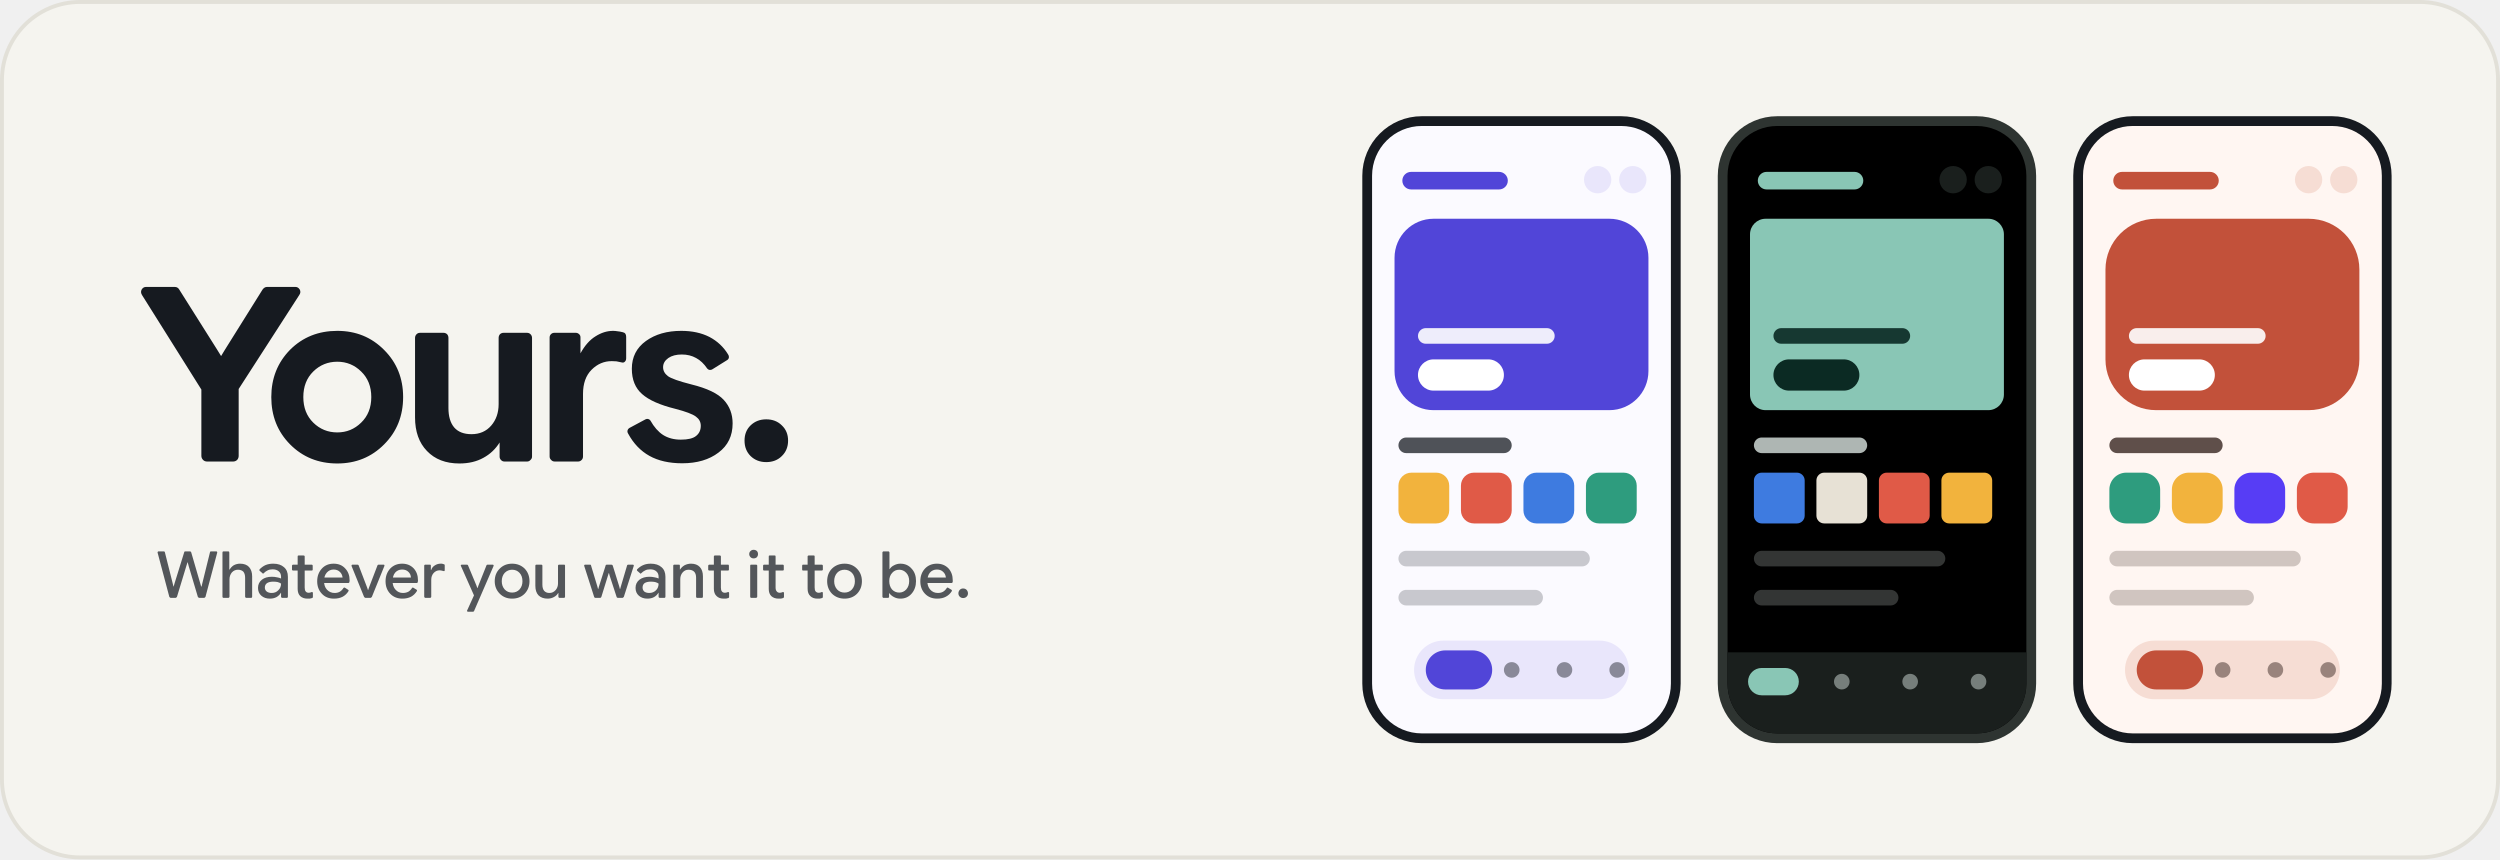
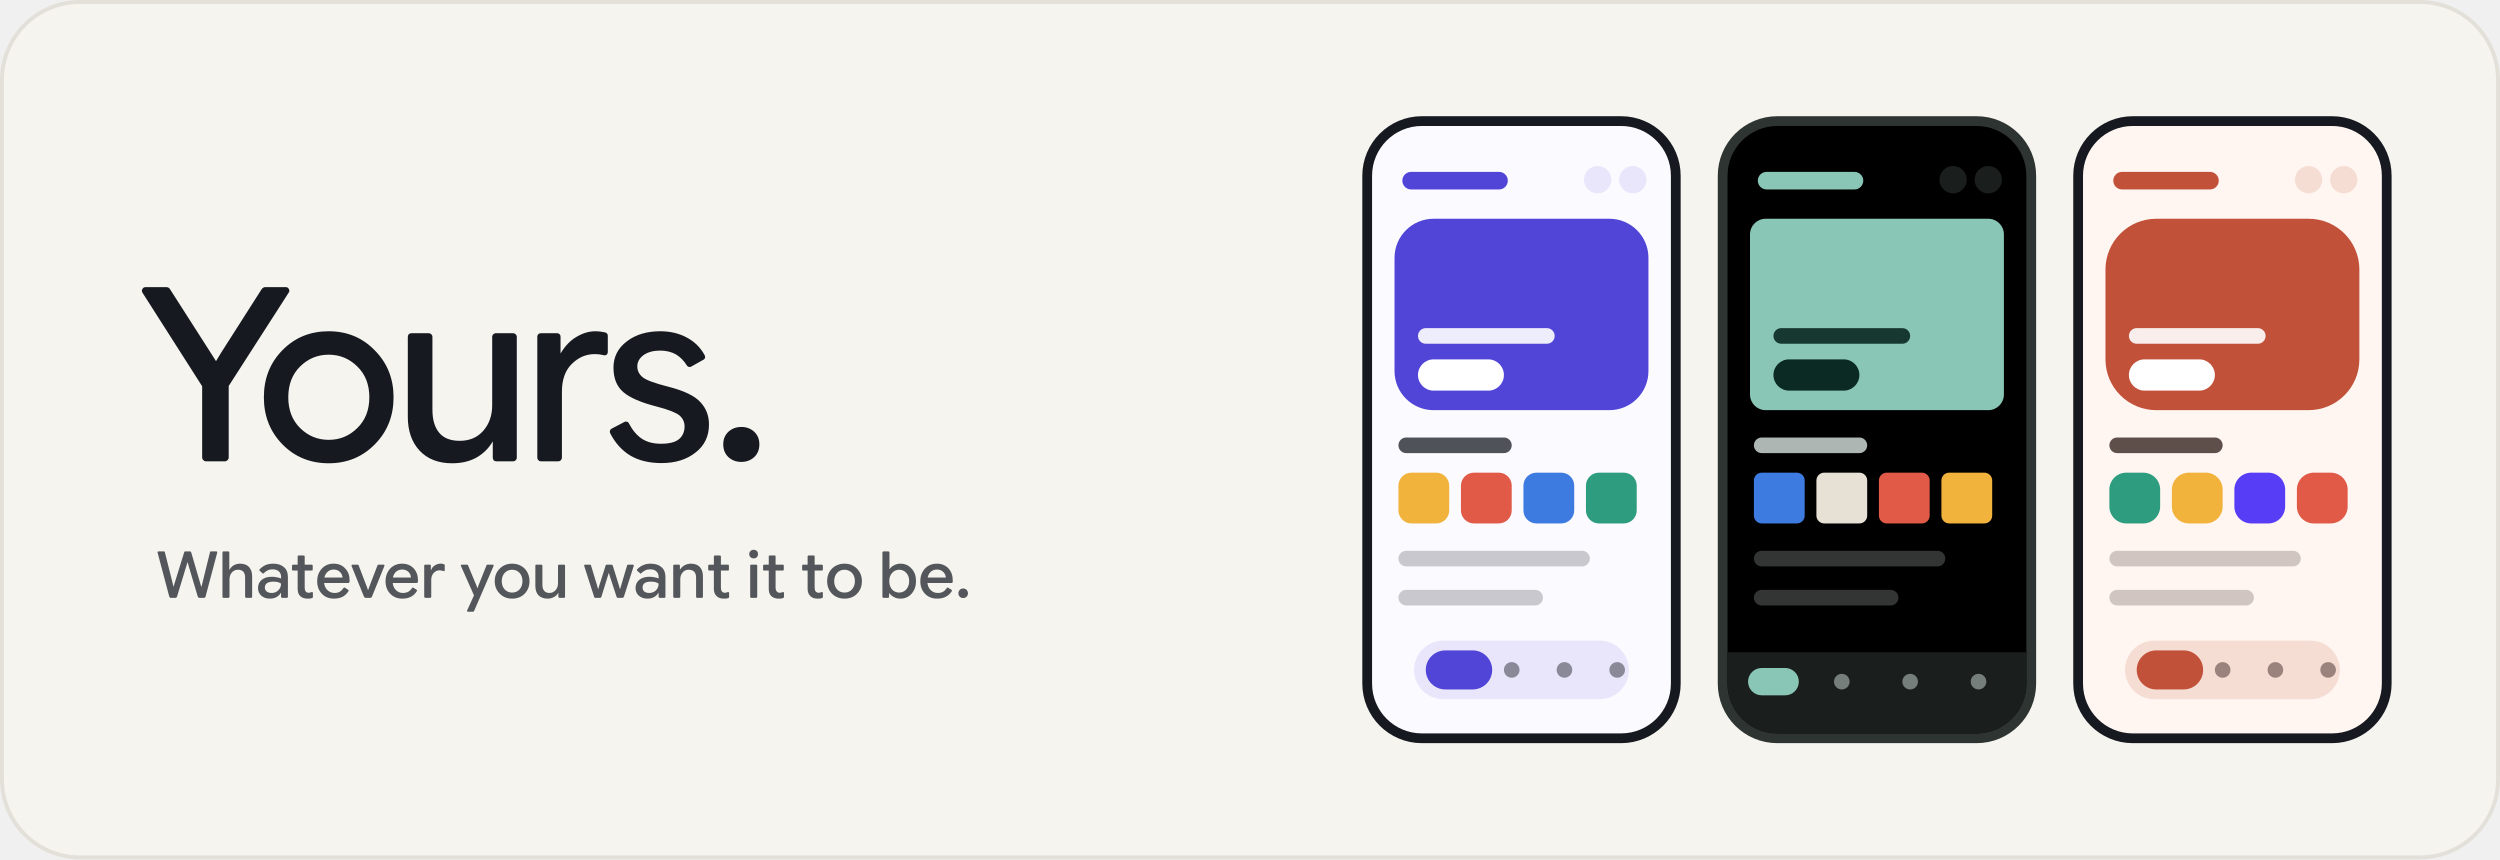
<svg xmlns="http://www.w3.org/2000/svg" width="1280" height="440" viewBox="0 0 1280 440" role="img" aria-label="Yours. Whatever you want it to be.">
  <style>
.p1,.p2,.p3{animation:float 7.5s ease-in-out infinite}
.p2{animation-delay:-2.5s}.p3{animation-delay:-5s}
@keyframes float{0%,100%{transform:translateY(0)}50%{transform:translateY(-10px)}}
@media (prefers-reduced-motion: reduce){*{animation:none!important}}</style>
  <rect x="1" y="1" width="1278" height="438" rx="40" fill="#F5F4EF" stroke="#E2E0D8" stroke-width="2" />
-   <path fill="#161A20" d="M103.7 200.4 72.8 151.2Q71.8 149.7 72.5 148.3Q73.3 146.9 74.8 146.9H89.4Q90.3 146.9 90.9 147.3Q91.5 147.7 91.8 148.3L111.1 178.9L113.2 182.3L115.2 179L134.4 148.3Q134.8 147.7 135.4 147.3Q136 146.9 136.8 146.9H151.2Q152.7 146.9 153.5 148.3Q154.2 149.7 153.2 151.1L121.4 200.4ZM106 236.3Q104.8 236.3 104 235.5Q103.1 234.6 103.1 233.4V192.5H122.2V233.4Q122.2 234.6 121.4 235.5Q120.5 236.3 119.4 236.3ZM172.7 237.3Q158.2 237.3 148.5 227.5Q138.9 217.8 138.9 203.3Q138.9 188.9 148.5 179.1Q158.2 169.4 172.7 169.4Q187 169.4 196.7 179.2Q206.4 188.9 206.4 203.3Q206.4 217.8 196.7 227.5Q187 237.3 172.7 237.3ZM172.7 221.4Q179.8 221.4 184.9 216.4Q190.1 211.4 190.1 203.3Q190.1 195.2 184.9 190.2Q179.8 185.2 172.7 185.2Q165.5 185.2 160.4 190.2Q155.3 195.2 155.3 203.3Q155.3 211.4 160.4 216.4Q165.5 221.4 172.7 221.4ZM235.2 237.3Q224.7 237.3 218.6 230.9Q212.5 224.6 212.5 213.7V173Q212.5 171.9 213.3 171.1Q214 170.4 215.1 170.4H227.1Q228.1 170.4 228.9 171.1Q229.6 171.9 229.6 173V208.9Q229.6 215.3 232.5 218.8Q235.5 222.3 241.4 222.3Q247.7 222.3 251.5 217.9Q255.3 213.5 255.3 206.9V173Q255.3 171.9 256 171.1Q256.8 170.4 257.8 170.4H269.8Q270.9 170.4 271.6 171.1Q272.4 171.9 272.4 173V233.8Q272.4 234.8 271.6 235.5Q270.9 236.3 269.9 236.3H258.3Q257.2 236.3 256.5 235.5Q255.8 234.8 255.8 233.8V219.6L262.6 226.4H255.9Q252.7 231.6 247.5 234.4Q242.3 237.3 235.2 237.3ZM284 236.3Q282.9 236.3 282.2 235.5Q281.4 234.8 281.4 233.7V172.8Q281.4 171.8 282.1 171.1Q282.8 170.4 283.8 170.4H294.8Q295.8 170.4 296.5 171.1Q297.2 171.7 297.2 172.7V182.2L296.1 180.9H297.2Q300.5 174.9 304.9 172.2Q309.3 169.4 313.9 169.4Q315 169.4 316.1 169.6Q317.3 169.7 318.9 170.1Q319.8 170.3 320.2 170.9Q320.6 171.5 320.6 172.5V183.4Q320.6 184.5 320 185.1Q319.4 185.8 318.5 185.6Q316.9 185.2 315.6 185Q314.3 184.9 313.2 184.9Q307.3 184.9 302.9 189.3Q298.5 193.7 298.5 201.7V233.7Q298.5 234.8 297.8 235.5Q297 236.3 296 236.3ZM349.3 237.2Q339.3 237.2 332.5 233.4Q325.7 229.6 321.6 222Q321.1 221.2 321.3 220.4Q321.5 219.6 322.3 219.1L330.5 214.7Q331.1 214.4 331.8 214.5Q332.6 214.7 333 215.3Q335.8 220.3 339.5 222.7Q343.3 225.1 348.6 225.1Q354.1 225.1 356.4 223.2Q358.8 221.3 358.8 218Q358.8 215.1 356.3 213.3Q353.8 211.4 345.7 209.3Q334 206.4 328.8 201.8Q323.5 197.2 323.5 188.8Q323.5 179.8 330.7 174.6Q337.9 169.4 348.8 169.4Q357.1 169.4 363.2 172.5Q369.3 175.7 372.8 181.5Q373.3 182.2 373.2 183Q373.1 183.8 372.4 184.3L364.7 189.1Q364.1 189.5 363.3 189.4Q362.6 189.3 362.1 188.7Q359.6 185 356.4 183.3Q353.2 181.5 349.1 181.5Q344.8 181.5 342.2 183.3Q339.5 185.2 339.5 188Q339.5 190.7 342 192.6Q344.5 194.4 353.9 196.8Q366.1 199.8 370.6 204.8Q375.1 209.7 375.1 216.8Q375.1 226.3 367.9 231.7Q360.7 237.2 349.3 237.2ZM392.3 236.6Q387.5 236.6 384.3 233.5Q381.2 230.4 381.2 225.6Q381.2 220.8 384.3 217.8Q387.5 214.7 392.3 214.7Q397.2 214.7 400.3 217.8Q403.5 220.8 403.5 225.6Q403.5 230.4 400.3 233.5Q397.2 236.6 392.3 236.6Z" />
+   <path fill="#161A20" d="M104.1 198.7 73.1 150.1Q72.3 149 72.9 148Q73.4 147 74.6 147H85.2Q85.8 147 86.3 147.3Q86.7 147.5 87 148L107.8 180.5L110.6 184.9L113.2 180.6L134 148Q134.3 147.6 134.8 147.3Q135.2 147 135.8 147H146.3Q147.4 147 147.9 148Q148.5 149 147.7 150L116.4 198.7ZM105.6 236.2Q104.7 236.2 104.1 235.6Q103.5 235 103.5 234.2V192.3H117.1V234.2Q117.1 235 116.5 235.6Q115.9 236.2 115.1 236.2ZM168.3 237.2Q154.1 237.2 144.6 227.5Q135.1 217.8 135.1 203.4Q135.1 189 144.6 179.3Q154.1 169.6 168.3 169.6Q182.4 169.6 191.9 179.4Q201.5 189.1 201.5 203.4Q201.5 217.8 191.9 227.5Q182.4 237.2 168.3 237.2ZM168.3 225.2Q176.8 225.2 182.9 219.2Q189.1 213.2 189.1 203.4Q189.1 193.6 182.9 187.6Q176.8 181.6 168.3 181.6Q159.8 181.6 153.7 187.6Q147.6 193.6 147.6 203.4Q147.6 213.2 153.7 219.2Q159.8 225.2 168.3 225.2ZM231.5 237.2Q220.9 237.2 214.8 230.7Q208.8 224.2 208.8 213.4V172.5Q208.8 171.7 209.3 171.1Q209.9 170.6 210.7 170.6H219.5Q220.2 170.6 220.8 171.1Q221.4 171.7 221.4 172.5V209.7Q221.4 217.5 224.9 221.6Q228.3 225.7 235.4 225.7Q242.9 225.7 247.4 220.6Q252 215.4 252 207.4V172.5Q252 171.7 252.6 171.1Q253.1 170.6 253.9 170.6H262.7Q263.4 170.6 264 171.1Q264.6 171.7 264.6 172.5V234.3Q264.6 235.1 264 235.7Q263.5 236.2 262.7 236.2H254.1Q253.4 236.2 252.8 235.7Q252.3 235.1 252.3 234.3V220.7L257.6 226H252.3Q249.2 231.3 243.9 234.3Q238.7 237.2 231.5 237.2ZM277 236.2Q276.2 236.2 275.7 235.7Q275.1 235.1 275.1 234.3V172.4Q275.1 171.7 275.6 171.1Q276.2 170.6 276.9 170.6H285.2Q286 170.6 286.5 171.1Q287 171.6 287 172.3V181.9L286.3 181H287Q290.5 175.1 295.3 172.4Q300 169.6 304.9 169.6Q305.8 169.6 306.8 169.7Q307.9 169.8 309.8 170.2Q310.5 170.3 310.8 170.8Q311.2 171.2 311.2 172V180.2Q311.2 181 310.7 181.5Q310.2 182 309.4 181.9Q307.8 181.6 306.6 181.4Q305.3 181.3 304.5 181.3Q297.8 181.3 292.7 186.4Q287.7 191.4 287.7 200.5V234.3Q287.7 235.1 287.1 235.7Q286.6 236.2 285.8 236.2ZM338.7 237.1Q329.3 237.1 322.8 233.3Q316.3 229.4 312.4 221.8Q312.1 221.1 312.3 220.5Q312.5 219.8 313.1 219.5L319.8 216Q320.3 215.7 320.9 215.9Q321.6 216 321.9 216.6Q324.7 222 328.6 224.6Q332.5 227.2 338.4 227.2Q344.9 227.2 347.7 224.8Q350.5 222.4 350.5 218.3Q350.5 215 347.9 212.7Q345.2 210.5 336.4 208.2Q324.2 205.1 319.2 200.8Q314.1 196.5 314.1 188.2Q314.1 180 320.9 174.8Q327.7 169.6 338 169.6Q345.8 169.6 351.8 172.9Q357.7 176.1 360.8 181.9Q361.1 182.5 361 183.2Q360.8 183.8 360.3 184.1L353.9 187.7Q353.4 188 352.8 187.9Q352.3 187.8 351.8 187.3Q349.4 183.4 346 181.4Q342.5 179.5 338 179.5Q332.8 179.5 329.5 181.8Q326.3 184.2 326.3 187.6Q326.3 190.9 329.1 193.2Q331.9 195.4 342.2 198Q354.3 201.1 358.6 205.9Q363 210.6 363 217.3Q363 226.4 356.1 231.7Q349.3 237.1 338.7 237.1ZM379.6 236.5Q375.6 236.5 372.9 234Q370.3 231.5 370.3 227.5Q370.3 223.6 372.9 221.1Q375.6 218.6 379.6 218.6Q383.5 218.6 386.2 221.1Q388.8 223.6 388.8 227.5Q388.8 231.5 386.2 234Q383.5 236.5 379.6 236.5Z" />
  <path fill="#161A20" fill-opacity="0.72" d="M87.4 306.1Q87.2 306.1 87 305.9Q86.8 305.8 86.7 305.6L80.7 283Q80.6 282.7 80.8 282.5Q80.9 282.3 81.2 282.3H83.9Q84.1 282.3 84.2 282.4Q84.4 282.6 84.4 282.7L88.4 298.6L88.8 300.3H88.9L89.4 298.6L94.3 282.8Q94.3 282.6 94.5 282.4Q94.7 282.3 94.9 282.3H97.3Q97.5 282.3 97.6 282.4Q97.8 282.6 97.9 282.8L102.5 298.6L103 300.3H103.2L103.6 298.6L107.5 282.8Q107.5 282.6 107.7 282.4Q107.8 282.3 108 282.3H110.7Q111 282.3 111.1 282.5Q111.3 282.7 111.2 283L105.2 305.6Q105.1 305.8 104.9 305.9Q104.7 306.1 104.5 306.1H102Q101.7 306.1 101.6 305.9Q101.4 305.8 101.3 305.6L96.6 289.8L96.1 287.9H96L95.4 289.8L90.6 305.6Q90.5 305.8 90.3 305.9Q90.1 306.1 89.9 306.1ZM114.4 306.1Q114.2 306.1 114 305.9Q113.9 305.7 113.9 305.5V282.9Q113.9 282.6 114 282.5Q114.2 282.3 114.4 282.3H116.9Q117.1 282.3 117.3 282.5Q117.4 282.6 117.4 282.9V291.6H117.6Q118.3 290.3 119.7 289.4Q121.2 288.6 122.9 288.6Q125.9 288.6 127.5 290.3Q129.1 292.1 129.1 295.1V305.5Q129.1 305.7 129 305.9Q128.8 306.1 128.6 306.1H126.1Q125.8 306.1 125.7 305.9Q125.5 305.7 125.5 305.5V295.8Q125.5 293.8 124.6 292.7Q123.6 291.7 121.8 291.7Q120 291.7 118.7 293.1Q117.5 294.6 117.5 296.6V305.5Q117.5 305.7 117.3 305.9Q117.2 306.1 116.9 306.1ZM138.2 306.5Q135.5 306.5 133.8 305Q132.1 303.5 132.1 301Q132.1 298.4 134.1 296.8Q136 295.3 139.2 295.3Q140.6 295.3 141.9 295.6Q143.1 295.8 143.9 296.2V295.3Q143.9 293.5 142.7 292.5Q141.5 291.5 139.6 291.5Q138.1 291.5 137.1 292Q136 292.5 135 293.5Q134.9 293.7 134.7 293.7Q134.5 293.7 134.4 293.5L132.9 292.2Q132.8 292 132.8 291.9Q132.8 291.7 132.9 291.5Q134.4 290 136 289.3Q137.7 288.6 139.9 288.6Q143.4 288.6 145.4 290.4Q147.4 292.1 147.4 295.3V305.5Q147.4 305.7 147.3 305.9Q147.1 306.1 146.9 306.1H144.4Q144.2 306.1 144.1 305.9Q143.9 305.8 143.9 305.6V302.1L144.9 303.5H143.8Q143.1 304.8 141.6 305.7Q140.1 306.5 138.2 306.5ZM139.1 303.6Q141.2 303.6 142.5 302.2Q143.9 300.9 143.9 298.8V298.8Q143.2 298.3 142.1 298Q141.1 297.8 139.9 297.8Q138 297.8 136.8 298.5Q135.6 299.3 135.6 300.8Q135.6 302.1 136.6 302.9Q137.6 303.6 139.1 303.6ZM157.4 306.5Q155.1 306.5 153.7 305.2Q152.4 303.9 152.4 301.5V284.9Q152.4 284.7 152.5 284.5Q152.7 284.4 152.9 284.4H155.4Q155.6 284.4 155.8 284.5Q156 284.7 156 284.9V300.8Q156 302.2 156.5 302.8Q157 303.5 158.1 303.5Q158.4 303.5 158.8 303.4Q159.2 303.3 159.7 303.1Q159.9 303.1 160 303.2Q160.2 303.3 160.2 303.6V305.7Q160.2 305.9 160.1 306Q160 306.1 159.8 306.2Q159.1 306.4 158.6 306.5Q158 306.5 157.4 306.5ZM150 292.1Q149.8 292.1 149.7 292Q149.5 291.9 149.5 291.7V289.6Q149.5 289.4 149.7 289.3Q149.8 289.1 150 289.1H159.7Q159.8 289.1 160 289.3Q160.1 289.4 160.1 289.6V291.7Q160.1 291.9 160 292Q159.8 292.1 159.7 292.1ZM171 306.5Q167.1 306.5 164.8 304Q162.4 301.5 162.4 297.6Q162.4 293.7 164.8 291.1Q167.1 288.6 170.8 288.6Q174.5 288.6 176.7 291Q179 293.4 179 297.1Q179 297.3 179 297.5Q179 297.6 178.9 297.9Q178.9 298.1 178.8 298.3Q178.6 298.5 178.3 298.5L164.3 298.5V295.7H175.4Q175.2 293.9 174 292.8Q172.8 291.6 170.8 291.6Q168.7 291.6 167.3 293.2Q165.9 294.8 165.9 297.5Q165.9 300.3 167.4 301.9Q169 303.6 171.3 303.6Q172.8 303.6 173.9 303Q175 302.4 175.9 301Q176.1 300.9 176.3 300.8Q176.4 300.8 176.6 300.9L178.3 302Q178.5 302.1 178.5 302.3Q178.5 302.5 178.4 302.7Q177.3 304.5 175.5 305.5Q173.6 306.5 171 306.5ZM187.1 306.1Q186.9 306.1 186.7 305.9Q186.5 305.8 186.4 305.6L180 289.8Q179.9 289.5 180.1 289.3Q180.2 289.1 180.5 289.1H183.1Q183.3 289.1 183.4 289.2Q183.6 289.3 183.6 289.4L188 300.9L188.4 302.1H188.5L188.9 300.9L193.3 289.4Q193.4 289.3 193.5 289.2Q193.6 289.1 193.8 289.1H196.4Q196.7 289.1 196.8 289.3Q196.9 289.5 196.8 289.8L190.4 305.6Q190.3 305.8 190.1 305.9Q189.9 306.1 189.7 306.1ZM206 306.5Q202.2 306.5 199.8 304Q197.4 301.5 197.4 297.6Q197.4 293.7 199.8 291.1Q202.2 288.6 205.9 288.6Q209.5 288.6 211.8 291Q214 293.4 214 297.1Q214 297.3 214 297.5Q214 297.6 213.9 297.9Q213.9 298.1 213.8 298.3Q213.6 298.5 213.4 298.5L199.3 298.5V295.7H210.4Q210.3 293.9 209.1 292.8Q207.9 291.6 205.9 291.6Q203.7 291.6 202.3 293.2Q201 294.8 201 297.5Q201 300.3 202.5 301.9Q204 303.6 206.3 303.6Q207.8 303.6 209 303Q210.1 302.4 211 301Q211.1 300.9 211.3 300.8Q211.5 300.8 211.6 300.9L213.4 302Q213.5 302.1 213.5 302.3Q213.6 302.5 213.4 302.7Q212.3 304.5 210.5 305.5Q208.6 306.5 206 306.5ZM217.8 306.1Q217.5 306.1 217.4 305.9Q217.2 305.7 217.2 305.5V289.6Q217.2 289.4 217.4 289.2Q217.5 289.1 217.7 289.1H220.1Q220.3 289.1 220.5 289.2Q220.6 289.4 220.6 289.6V292.2L220.2 291.8H220.8Q221.2 290.4 222.6 289.5Q224 288.6 225.5 288.6Q225.9 288.6 226.3 288.6Q226.8 288.7 227.3 288.9Q227.5 288.9 227.6 289.1Q227.7 289.2 227.7 289.4V292Q227.7 292.2 227.6 292.3Q227.4 292.5 227.2 292.4Q226.4 292.2 225.9 292.1Q225.4 292 225.1 292Q223.3 292 222 293.4Q220.8 294.8 220.8 296.8V305.5Q220.8 305.7 220.6 305.9Q220.5 306.1 220.3 306.1ZM239.6 313.2Q239.3 313.2 239.2 313Q239 312.8 239.2 312.5L243.1 303.9L243.2 306L236 289.8Q235.8 289.5 236 289.3Q236.2 289.1 236.4 289.1H239.1Q239.2 289.1 239.4 289.2Q239.5 289.3 239.6 289.4L243.9 299.7L244.4 301.1H244.5L245 299.7L249.1 289.4Q249.2 289.3 249.3 289.2Q249.5 289.1 249.6 289.1H252.2Q252.5 289.1 252.7 289.3Q252.8 289.5 252.7 289.8L242.7 312.9Q242.6 313 242.5 313.1Q242.4 313.2 242.2 313.2ZM262.2 306.5Q258.4 306.5 255.9 304Q253.3 301.4 253.3 297.6Q253.3 293.6 255.9 291.1Q258.4 288.6 262.2 288.6Q266 288.6 268.6 291.1Q271.1 293.7 271.1 297.6Q271.1 301.4 268.6 304Q266.1 306.5 262.2 306.5ZM262.2 303.4Q264.5 303.4 266 301.8Q267.5 300.1 267.5 297.6Q267.5 294.9 266 293.3Q264.5 291.7 262.2 291.7Q260 291.7 258.4 293.3Q256.9 295 256.9 297.6Q256.9 300.1 258.4 301.8Q259.9 303.4 262.2 303.4ZM280.4 306.5Q277.4 306.5 275.7 304.8Q274.1 303.1 274.1 299.9V289.6Q274.1 289.4 274.3 289.2Q274.4 289.1 274.6 289.1H277.1Q277.4 289.1 277.5 289.2Q277.7 289.4 277.7 289.6V299.3Q277.7 301.4 278.6 302.5Q279.6 303.6 281.3 303.6Q283.2 303.6 284.5 302.1Q285.7 300.7 285.7 298.7V289.6Q285.7 289.4 285.9 289.2Q286.1 289.1 286.3 289.1H288.8Q289 289.1 289.2 289.2Q289.3 289.4 289.3 289.6V305.5Q289.3 305.8 289.2 305.9Q289 306.1 288.8 306.1H286.4Q286.2 306.1 286.1 305.9Q285.9 305.8 285.9 305.6V302L287.6 303.6H285.8Q285.1 304.9 283.6 305.7Q282.1 306.5 280.4 306.5ZM304.8 306.1Q304.6 306.1 304.4 305.9Q304.2 305.8 304.2 305.6L299.1 289.7Q299 289.5 299.2 289.3Q299.3 289.1 299.6 289.1H302.1Q302.3 289.1 302.5 289.2Q302.6 289.3 302.6 289.5L305.8 300.1L306.2 301.6H306.3L306.7 300.2L310.1 289.5Q310.1 289.3 310.3 289.2Q310.5 289.1 310.7 289.1H313Q313.3 289.1 313.4 289.2Q313.6 289.3 313.7 289.5L317 300.1L317.4 301.6H317.5L317.9 300.2L321.1 289.4Q321.1 289.3 321.3 289.2Q321.4 289.1 321.6 289.1H324Q324.3 289.1 324.4 289.3Q324.6 289.5 324.5 289.7L319.4 305.6Q319.3 305.8 319.1 305.9Q318.9 306.1 318.7 306.1H316.3Q316.1 306.1 315.9 305.9Q315.7 305.8 315.7 305.6L312.1 294.6L311.8 293.4H311.7L311.3 294.6L307.9 305.6Q307.8 305.8 307.7 305.9Q307.5 306.1 307.3 306.1ZM331.5 306.5Q328.8 306.5 327.1 305Q325.4 303.5 325.4 301Q325.4 298.4 327.4 296.8Q329.4 295.3 332.5 295.3Q333.9 295.3 335.2 295.6Q336.4 295.8 337.2 296.2V295.3Q337.2 293.5 336 292.5Q334.9 291.5 332.9 291.5Q331.4 291.5 330.4 292Q329.3 292.5 328.3 293.5Q328.2 293.7 328 293.7Q327.8 293.7 327.7 293.5L326.2 292.2Q326.1 292 326.1 291.9Q326.1 291.7 326.2 291.5Q327.7 290 329.4 289.3Q331 288.6 333.2 288.6Q336.7 288.6 338.7 290.4Q340.7 292.1 340.7 295.3V305.5Q340.7 305.7 340.6 305.9Q340.4 306.1 340.2 306.1H337.8Q337.5 306.1 337.4 305.9Q337.2 305.8 337.2 305.6V302.1L338.2 303.5H337.1Q336.4 304.8 334.9 305.7Q333.4 306.5 331.5 306.5ZM332.4 303.6Q334.5 303.6 335.9 302.2Q337.2 300.9 337.2 298.8V298.8Q336.5 298.3 335.4 298Q334.4 297.8 333.2 297.8Q331.3 297.8 330.1 298.5Q329 299.3 329 300.8Q329 302.1 329.9 302.9Q330.9 303.6 332.4 303.6ZM344.7 305.5V289.6Q344.7 289.4 344.9 289.2Q345 289.1 345.2 289.1H347.6Q347.8 289.1 348 289.2Q348.1 289.4 348.1 289.6V292.1L347.7 291.6H348.2Q349 290.3 350.5 289.4Q352.1 288.6 353.8 288.6Q356.7 288.6 358.3 290.3Q359.9 292 359.9 295.1V305.5Q359.9 305.7 359.8 305.9Q359.6 306.1 359.4 306.1H356.9Q356.7 306.1 356.5 305.9Q356.4 305.7 356.4 305.5V295.8Q356.4 293.7 355.4 292.7Q354.4 291.7 352.5 291.7Q350.7 291.7 349.5 293.1Q348.3 294.5 348.3 296.5V305.5Q348.3 305.7 348.1 305.9Q348 306.1 347.8 306.1H345.3Q345 306.1 344.9 305.9Q344.7 305.7 344.7 305.5ZM370.5 306.5Q368.2 306.5 366.9 305.2Q365.5 303.9 365.5 301.5V284.9Q365.5 284.7 365.7 284.5Q365.8 284.4 366 284.4H368.5Q368.8 284.4 368.9 284.5Q369.1 284.7 369.1 284.9V300.8Q369.1 302.2 369.6 302.8Q370.1 303.5 371.2 303.5Q371.5 303.5 371.9 303.4Q372.3 303.3 372.8 303.1Q373 303.1 373.1 303.2Q373.3 303.3 373.3 303.6V305.7Q373.3 305.9 373.2 306Q373.1 306.1 372.9 306.2Q372.3 306.4 371.7 306.5Q371.1 306.5 370.5 306.5ZM363.1 292.1Q362.9 292.1 362.8 292Q362.6 291.9 362.6 291.7V289.6Q362.6 289.4 362.8 289.3Q362.9 289.1 363.1 289.1H372.8Q373 289.1 373.1 289.3Q373.2 289.4 373.2 289.6V291.7Q373.2 291.9 373.1 292Q373 292.1 372.8 292.1ZM384.6 306.1Q384.4 306.1 384.2 305.9Q384.1 305.7 384.1 305.5V289.6Q384.1 289.4 384.2 289.2Q384.4 289.1 384.6 289.1H387.1Q387.3 289.1 387.5 289.2Q387.7 289.4 387.7 289.6V305.5Q387.7 305.7 387.5 305.9Q387.3 306.1 387.1 306.1ZM385.9 285.9Q384.9 285.9 384.3 285.3Q383.6 284.6 383.6 283.7Q383.6 282.7 384.3 282.1Q384.9 281.5 385.9 281.5Q386.8 281.5 387.5 282.1Q388.1 282.7 388.1 283.7Q388.1 284.6 387.5 285.3Q386.8 285.9 385.9 285.9ZM398.6 306.5Q396.3 306.5 394.9 305.2Q393.6 303.9 393.6 301.5V284.9Q393.6 284.7 393.7 284.5Q393.9 284.4 394.1 284.4H396.6Q396.8 284.4 397 284.5Q397.1 284.7 397.1 284.9V300.8Q397.1 302.2 397.7 302.8Q398.2 303.5 399.3 303.5Q399.6 303.5 400 303.4Q400.4 303.3 400.9 303.1Q401 303.1 401.2 303.2Q401.4 303.3 401.4 303.6V305.7Q401.4 305.9 401.2 306Q401.1 306.1 401 306.2Q400.3 306.4 399.8 306.5Q399.2 306.5 398.6 306.5ZM391.2 292.1Q391 292.1 390.8 292Q390.7 291.9 390.7 291.7V289.6Q390.7 289.4 390.8 289.3Q391 289.1 391.2 289.1H400.8Q401 289.1 401.2 289.3Q401.3 289.4 401.3 289.6V291.7Q401.3 291.9 401.2 292Q401 292.1 400.8 292.1ZM418.5 306.5Q416.2 306.5 414.9 305.2Q413.5 303.9 413.5 301.5V284.9Q413.5 284.7 413.7 284.5Q413.8 284.4 414.1 284.4H416.6Q416.8 284.4 417 284.5Q417.1 284.7 417.1 284.9V300.8Q417.1 302.2 417.6 302.8Q418.2 303.5 419.2 303.5Q419.6 303.5 420 303.4Q420.3 303.3 420.8 303.1Q421 303.1 421.2 303.2Q421.3 303.3 421.3 303.6V305.7Q421.3 305.9 421.2 306Q421.1 306.1 420.9 306.2Q420.3 306.4 419.7 306.5Q419.2 306.5 418.5 306.5ZM411.1 292.1Q410.9 292.1 410.8 292Q410.7 291.9 410.7 291.7V289.6Q410.7 289.4 410.8 289.3Q410.9 289.1 411.1 289.1H420.8Q421 289.1 421.1 289.3Q421.3 289.4 421.3 289.6V291.7Q421.3 291.9 421.1 292Q421 292.1 420.8 292.1ZM432.4 306.5Q428.6 306.5 426 304Q423.5 301.4 423.5 297.6Q423.5 293.6 426 291.1Q428.6 288.6 432.4 288.6Q436.2 288.6 438.7 291.1Q441.3 293.7 441.3 297.6Q441.3 301.4 438.8 304Q436.3 306.5 432.4 306.5ZM432.4 303.4Q434.7 303.4 436.2 301.8Q437.7 300.1 437.7 297.6Q437.7 294.9 436.2 293.3Q434.6 291.7 432.4 291.7Q430.1 291.7 428.6 293.3Q427.1 295 427.1 297.6Q427.1 300.1 428.6 301.8Q430.1 303.4 432.4 303.4ZM461 306.5Q459.2 306.5 457.7 305.7Q456.2 304.9 455.3 303.7H454.4L455.2 302.7V305.6Q455.2 305.8 455.1 305.9Q454.9 306.1 454.7 306.1H452.3Q452.1 306.1 452 305.9Q451.8 305.8 451.8 305.5V282.9Q451.8 282.6 452 282.5Q452.1 282.3 452.3 282.3H454.9Q455.1 282.3 455.2 282.5Q455.4 282.6 455.4 282.9V291.4H455.5Q456.3 290.1 457.8 289.4Q459.3 288.6 461 288.6Q464.5 288.6 466.7 291.1Q469 293.5 469 297.5Q469 301.4 466.7 304Q464.5 306.5 461 306.5ZM460.4 303.4Q462.5 303.4 464 301.8Q465.5 300.1 465.5 297.5Q465.5 294.9 464 293.3Q462.5 291.7 460.4 291.7Q458.2 291.7 456.8 293.3Q455.3 294.9 455.3 297.5Q455.3 300.1 456.7 301.8Q458.2 303.4 460.4 303.4ZM479.8 306.5Q476 306.5 473.6 304Q471.2 301.5 471.2 297.6Q471.2 293.7 473.6 291.1Q476 288.6 479.7 288.6Q483.3 288.6 485.6 291Q487.8 293.4 487.8 297.1Q487.8 297.3 487.8 297.5Q487.8 297.6 487.8 297.9Q487.8 298.1 487.6 298.3Q487.5 298.5 487.2 298.5L473.1 298.5V295.7H484.3Q484.1 293.9 482.9 292.8Q481.7 291.6 479.7 291.6Q477.5 291.6 476.1 293.2Q474.8 294.8 474.8 297.5Q474.8 300.3 476.3 301.9Q477.8 303.6 480.2 303.6Q481.7 303.6 482.8 303Q483.9 302.4 484.8 301Q484.9 300.9 485.1 300.8Q485.3 300.8 485.4 300.9L487.2 302Q487.3 302.1 487.4 302.3Q487.4 302.5 487.3 302.7Q486.2 304.5 484.3 305.5Q482.5 306.5 479.8 306.5ZM493.1 306.2Q492.1 306.2 491.4 305.5Q490.7 304.8 490.7 303.8Q490.7 302.8 491.4 302Q492.1 301.3 493.1 301.3Q494.2 301.3 494.9 302Q495.6 302.8 495.6 303.8Q495.6 304.8 494.9 305.5Q494.2 306.2 493.1 306.2Z" />
  <g class="p1">
    <rect x="700" y="62" width="158" height="316" rx="28" fill="#FBFAFF" stroke="#161A20" stroke-width="5" />
    <rect x="718" y="88" width="54" height="9" rx="4.5" fill="#5145D8" />
    <circle cx="818" cy="92" r="7" fill="#E9E6FB" />
    <circle cx="836" cy="92" r="7" fill="#E9E6FB" />
    <rect x="714" y="112" width="130" height="98" rx="20" fill="#5145D8" />
    <rect x="726" y="168" width="70" height="8" rx="4" fill="#FFFFFF" fill-opacity="0.9" />
    <rect x="726" y="184" width="44" height="16" rx="8" fill="#FFFFFF" />
    <rect x="716" y="224" width="58" height="8" rx="4" fill="#161A20" fill-opacity="0.75" />
    <rect x="716" y="242" width="26" height="26" rx="6.667" fill="#F2B33D" />
    <rect x="748" y="242" width="26" height="26" rx="6.667" fill="#E05A47" />
    <rect x="780" y="242" width="26" height="26" rx="6.667" fill="#3E7BE0" />
    <rect x="812" y="242" width="26" height="26" rx="6.667" fill="#2E9C7E" />
    <rect x="716" y="282" width="98" height="8" rx="4" fill="#161A20" fill-opacity="0.22" />
    <rect x="716" y="302" width="74" height="8" rx="4" fill="#161A20" fill-opacity="0.22" />
    <rect x="724" y="328" width="110" height="30" rx="15" fill="#E9E6FB" />
    <rect x="730" y="333" width="34" height="20" rx="10" fill="#5145D8" />
    <circle cx="774" cy="343" r="4" fill="#161A20" fill-opacity="0.45" />
    <circle cx="801" cy="343" r="4" fill="#161A20" fill-opacity="0.45" />
    <circle cx="828" cy="343" r="4" fill="#161A20" fill-opacity="0.45" />
  </g>
  <g class="p2">
    <rect x="882" y="62" width="158" height="316" rx="28" fill="#000000" stroke="#2E3431" stroke-width="5" />
    <rect x="900" y="88" width="54" height="9" rx="4.5" fill="#89C6B5" />
    <circle cx="1000" cy="92" r="7" fill="#1A1F1D" />
    <circle cx="1018" cy="92" r="7" fill="#1A1F1D" />
    <rect x="896" y="112" width="130" height="98" rx="8" fill="#89C6B5" />
    <rect x="908" y="168" width="70" height="8" rx="4" fill="#0B2A23" fill-opacity="0.9" />
    <rect x="908" y="184" width="44" height="16" rx="8" fill="#0B2A23" />
    <rect x="898" y="224" width="58" height="8" rx="4" fill="#E8F2EE" fill-opacity="0.75" />
    <rect x="898" y="242" width="26" height="26" rx="4" fill="#3E7BE0" />
    <rect x="930" y="242" width="26" height="26" rx="4" fill="#E7E1D5" />
    <rect x="962" y="242" width="26" height="26" rx="4" fill="#E05A47" />
    <rect x="994" y="242" width="26" height="26" rx="4" fill="#F2B33D" />
    <rect x="898" y="282" width="98" height="8" rx="4" fill="#E8F2EE" fill-opacity="0.22" />
    <rect x="898" y="302" width="74" height="8" rx="4" fill="#E8F2EE" fill-opacity="0.22" />
    <path d="M884.5 334 H1037.5 V350 A25.5 25.5 0 0 1 1012 375.5 H910 A25.5 25.5 0 0 1 884.5 350Z" fill="#1A1F1D" />
    <rect x="895" y="342" width="26" height="14" rx="7" fill="#89C6B5" />
    <circle cx="943" cy="349" r="4" fill="#E8F2EE" fill-opacity="0.45" />
    <circle cx="978" cy="349" r="4" fill="#E8F2EE" fill-opacity="0.45" />
    <circle cx="1013" cy="349" r="4" fill="#E8F2EE" fill-opacity="0.45" />
  </g>
  <g class="p3">
    <rect x="1064" y="62" width="158" height="316" rx="28" fill="#FFF6F2" stroke="#161A20" stroke-width="5" />
    <rect x="1082" y="88" width="54" height="9" rx="4.5" fill="#C2513A" />
    <circle cx="1182" cy="92" r="7" fill="#F6DDD4" />
    <circle cx="1200" cy="92" r="7" fill="#F6DDD4" />
    <rect x="1078" y="112" width="130" height="98" rx="26" fill="#C2513A" />
    <rect x="1090" y="168" width="70" height="8" rx="4" fill="#FFFFFF" fill-opacity="0.9" />
    <rect x="1090" y="184" width="44" height="16" rx="8" fill="#FFFFFF" />
    <rect x="1080" y="224" width="58" height="8" rx="4" fill="#2A1712" fill-opacity="0.75" />
    <rect x="1080" y="242" width="26" height="26" rx="8.667" fill="#2E9C7E" />
    <rect x="1112" y="242" width="26" height="26" rx="8.667" fill="#F2B33D" />
    <rect x="1144" y="242" width="26" height="26" rx="8.667" fill="#573DF5" />
    <rect x="1176" y="242" width="26" height="26" rx="8.667" fill="#E05A47" />
    <rect x="1080" y="282" width="98" height="8" rx="4" fill="#2A1712" fill-opacity="0.22" />
    <rect x="1080" y="302" width="74" height="8" rx="4" fill="#2A1712" fill-opacity="0.22" />
    <rect x="1088" y="328" width="110" height="30" rx="15" fill="#F6DDD4" />
    <rect x="1094" y="333" width="34" height="20" rx="10" fill="#C2513A" />
    <circle cx="1138" cy="343" r="4" fill="#2A1712" fill-opacity="0.45" />
    <circle cx="1165" cy="343" r="4" fill="#2A1712" fill-opacity="0.45" />
    <circle cx="1192" cy="343" r="4" fill="#2A1712" fill-opacity="0.45" />
  </g>
</svg>
